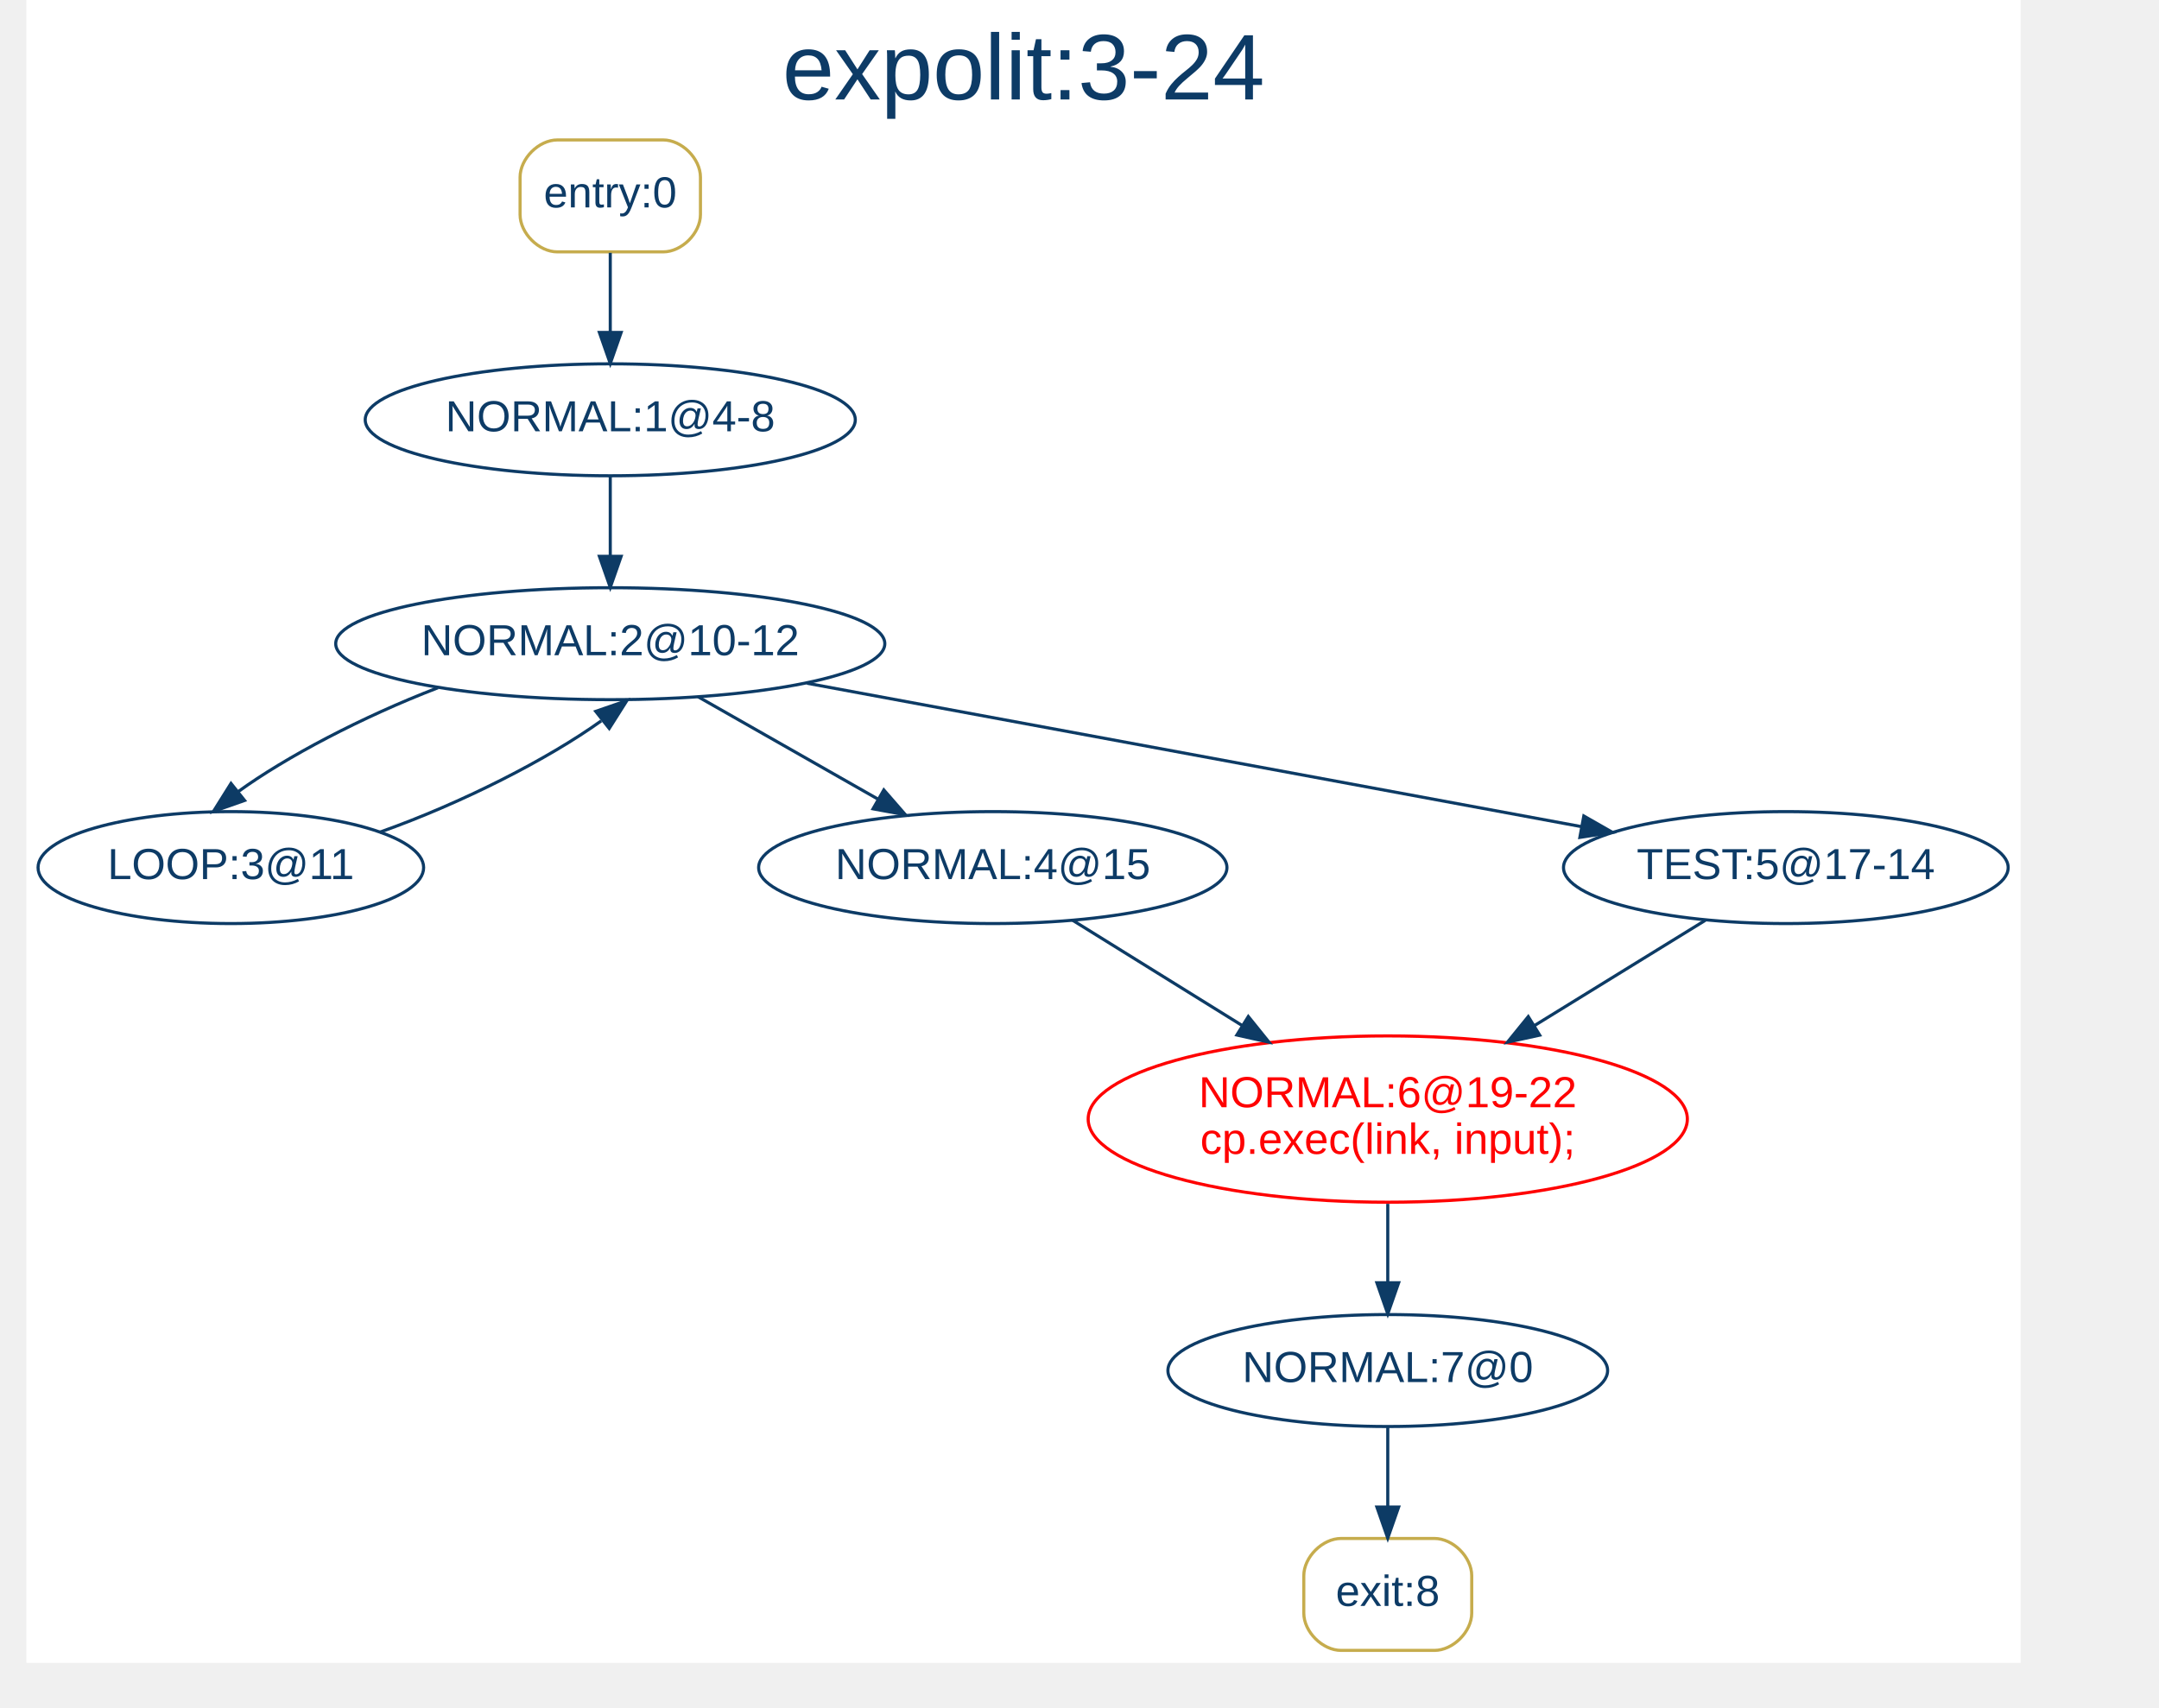
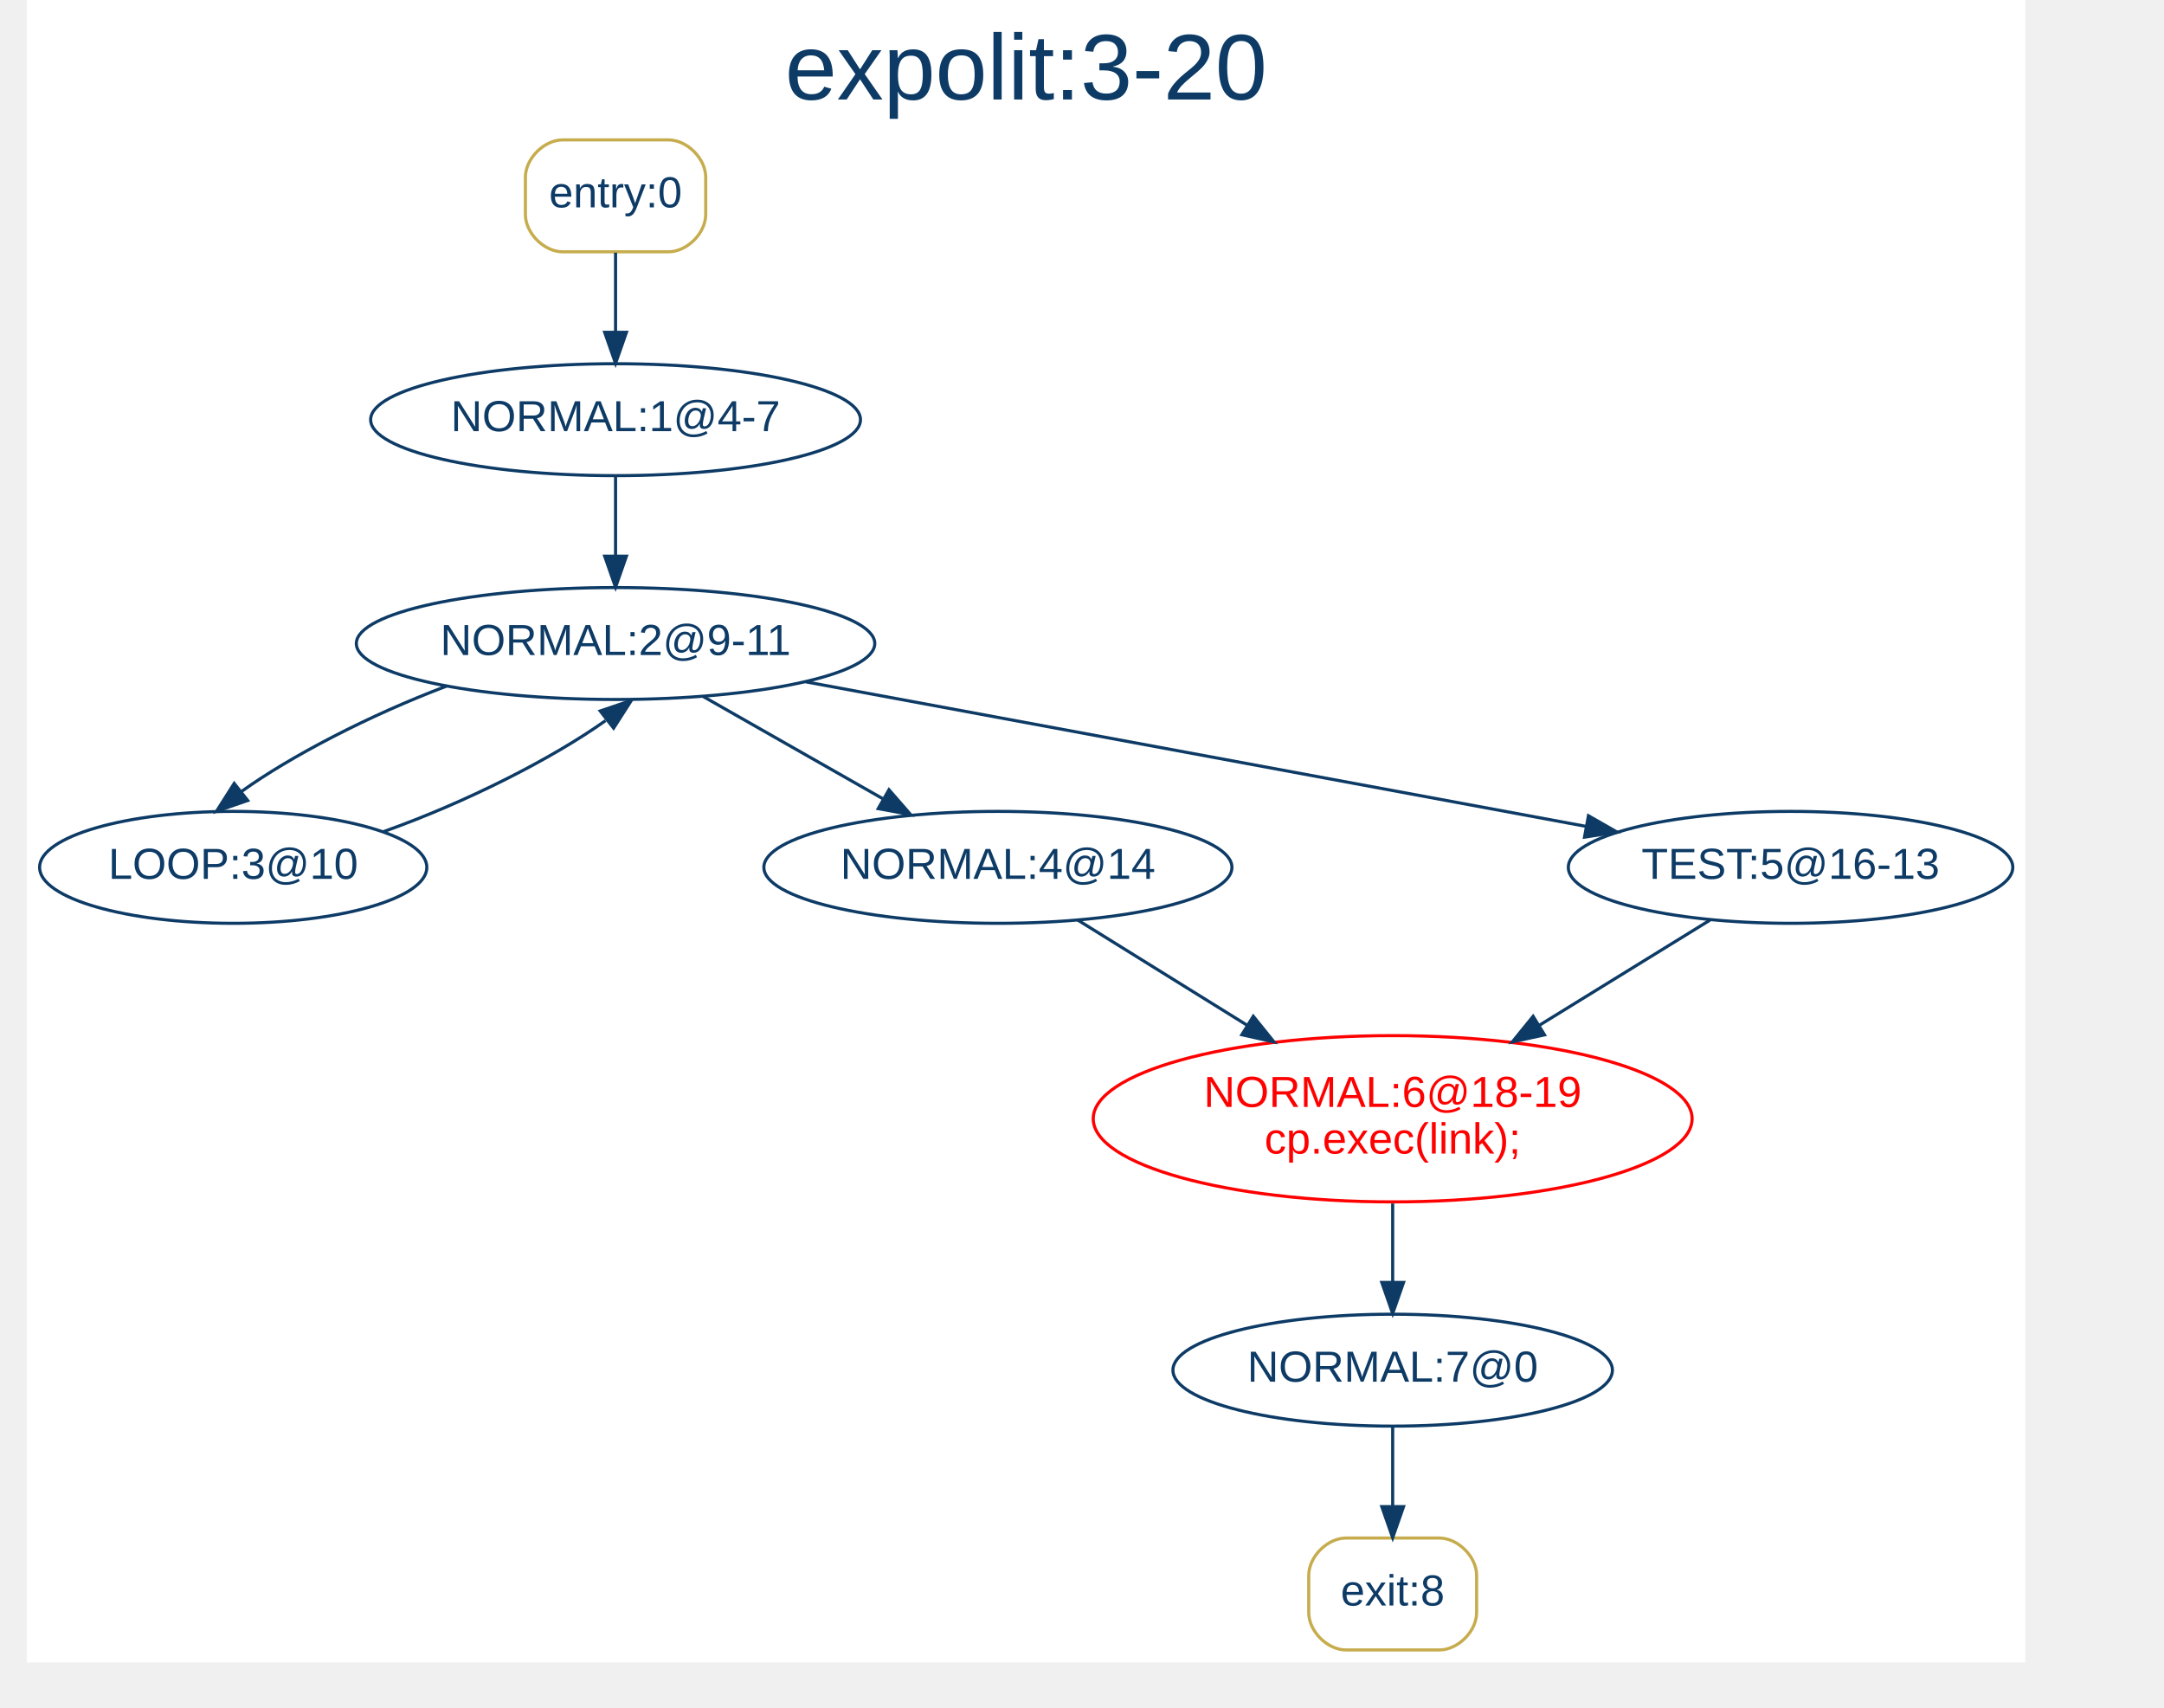
- <svg xmlns="http://www.w3.org/2000/svg" width="713pt" height="564pt" viewBox="36.00 14.40 677.24 549.14">
+ <svg xmlns="http://www.w3.org/2000/svg" width="715pt" height="564pt" viewBox="36.00 14.40 678.89 549.14">
  <g id="graph0" class="graph" transform="scale(1 1) rotate(0) translate(40 545.14)">
-     <polygon fill="white" stroke="transparent" points="-4,4 -4,-530.74 637.24,-530.74 637.24,4 -4,4" />
-     <text text-anchor="middle" x="316.62" y="-498.74" font-family="arial" font-size="30.00" fill="#0d3b66">expolit:3-24</text>
+     <polygon fill="white" stroke="transparent" points="-4,4 -4,-530.74 638.89,-530.74 638.89,4 -4,4" />
+     <text text-anchor="middle" x="317.44" y="-498.74" font-family="arial" font-size="30.00" fill="#0d3b66">expolit:3-20</text>
    <g id="node1" class="node">
-       <path fill="none" stroke="#c6ac4d" d="M200.74,-485.74C200.74,-485.74 166.74,-485.74 166.74,-485.74 160.74,-485.74 154.74,-479.74 154.74,-473.74 154.74,-473.74 154.74,-461.74 154.74,-461.74 154.74,-455.74 160.74,-449.74 166.74,-449.74 166.74,-449.74 200.74,-449.74 200.74,-449.74 206.74,-449.74 212.74,-455.74 212.74,-461.74 212.74,-461.74 212.74,-473.74 212.74,-473.74 212.74,-479.74 206.74,-485.74 200.74,-485.74" />
-       <text text-anchor="middle" x="183.74" y="-464.04" font-family="arial" font-size="14.00" fill="#0d3b66">entry:0</text>
+       <path fill="none" stroke="#c6ac4d" d="M202.39,-485.74C202.39,-485.74 168.39,-485.74 168.39,-485.74 162.39,-485.74 156.39,-479.74 156.39,-473.74 156.39,-473.74 156.39,-461.74 156.39,-461.74 156.39,-455.74 162.39,-449.74 168.39,-449.74 168.39,-449.74 202.39,-449.74 202.39,-449.74 208.39,-449.74 214.39,-455.74 214.39,-461.74 214.39,-461.74 214.39,-473.74 214.39,-473.74 214.39,-479.74 208.39,-485.74 202.39,-485.74" />
+       <text text-anchor="middle" x="185.39" y="-464.04" font-family="arial" font-size="14.00" fill="#0d3b66">entry:0</text>
    </g>
    <g id="node3" class="node">
-       <ellipse fill="none" stroke="#0d3b66" cx="183.74" cy="-395.74" rx="78.79" ry="18" />
-       <text text-anchor="middle" x="183.74" y="-392.04" font-family="arial" font-size="14.00" fill="#0d3b66">NORMAL:1@4-8</text>
+       <ellipse fill="none" stroke="#0d3b66" cx="185.39" cy="-395.74" rx="78.79" ry="18" />
+       <text text-anchor="middle" x="185.39" y="-392.04" font-family="arial" font-size="14.00" fill="#0d3b66">NORMAL:1@4-7</text>
    </g>
    <g id="edge1" class="edge">
-       <path fill="none" stroke="#0d3b65" d="M183.74,-449.44C183.74,-441.72 183.74,-432.45 183.74,-423.85" />
-       <polygon fill="#0d3b65" stroke="#0d3b65" points="187.24,-423.84 183.74,-413.84 180.24,-423.84 187.24,-423.84" />
+       <path fill="none" stroke="#0d3b65" d="M185.39,-449.44C185.39,-441.72 185.39,-432.45 185.39,-423.85" />
+       <polygon fill="#0d3b65" stroke="#0d3b65" points="188.89,-423.84 185.39,-413.84 181.89,-423.84 188.89,-423.84" />
    </g>
    <g id="node2" class="node">
-       <path fill="none" stroke="#c6ac4d" d="M448.74,-36C448.74,-36 418.74,-36 418.74,-36 412.74,-36 406.74,-30 406.74,-24 406.74,-24 406.74,-12 406.74,-12 406.74,-6 412.74,0 418.74,0 418.74,0 448.74,0 448.74,0 454.74,0 460.74,-6 460.74,-12 460.74,-12 460.74,-24 460.74,-24 460.74,-30 454.74,-36 448.74,-36" />
-       <text text-anchor="middle" x="433.74" y="-14.3" font-family="arial" font-size="14.00" fill="#0d3b66">exit:8</text>
+       <path fill="none" stroke="#c6ac4d" d="M450.39,-36C450.39,-36 420.39,-36 420.39,-36 414.39,-36 408.39,-30 408.39,-24 408.39,-24 408.39,-12 408.39,-12 408.39,-6 414.39,0 420.39,0 420.39,0 450.39,0 450.39,0 456.39,0 462.39,-6 462.39,-12 462.39,-12 462.39,-24 462.39,-24 462.39,-30 456.39,-36 450.39,-36" />
+       <text text-anchor="middle" x="435.39" y="-14.3" font-family="arial" font-size="14.00" fill="#0d3b66">exit:8</text>
    </g>
    <g id="node4" class="node">
-       <ellipse fill="none" stroke="#0d3b66" cx="183.74" cy="-323.74" rx="88.28" ry="18" />
-       <text text-anchor="middle" x="183.74" y="-320.04" font-family="arial" font-size="14.00" fill="#0d3b66">NORMAL:2@10-12</text>
+       <ellipse fill="none" stroke="#0d3b66" cx="185.39" cy="-323.74" rx="83.39" ry="18" />
+       <text text-anchor="middle" x="185.39" y="-320.04" font-family="arial" font-size="14.00" fill="#0d3b66">NORMAL:2@9-11</text>
    </g>
    <g id="edge2" class="edge">
-       <path fill="none" stroke="#0d3b65" d="M183.74,-377.44C183.74,-369.72 183.74,-360.45 183.74,-351.85" />
-       <polygon fill="#0d3b65" stroke="#0d3b65" points="187.24,-351.84 183.74,-341.84 180.24,-351.84 187.24,-351.84" />
+       <path fill="none" stroke="#0d3b65" d="M185.39,-377.44C185.39,-369.72 185.39,-360.45 185.39,-351.85" />
+       <polygon fill="#0d3b65" stroke="#0d3b65" points="188.89,-351.84 185.39,-341.84 181.89,-351.84 188.89,-351.84" />
    </g>
    <g id="node5" class="node">
-       <ellipse fill="none" stroke="#0d3b66" cx="61.74" cy="-251.74" rx="61.99" ry="18" />
-       <text text-anchor="middle" x="61.74" y="-248.04" font-family="arial" font-size="14.00" fill="#0d3b66">LOOP:3@11</text>
+       <ellipse fill="none" stroke="#0d3b66" cx="62.39" cy="-251.74" rx="62.29" ry="18" />
+       <text text-anchor="middle" x="62.39" y="-248.04" font-family="arial" font-size="14.00" fill="#0d3b66">LOOP:3@10</text>
    </g>
    <g id="edge3" class="edge">
-       <path fill="none" stroke="#0d3b65" d="M128.33,-309.57C103.88,-300.17 79.4,-287.27 64.06,-276.13" />
-       <polygon fill="#0d3b65" stroke="#0d3b65" points="66.16,-273.33 56.16,-269.82 61.79,-278.8 66.16,-273.33" />
+       <path fill="none" stroke="#0d3b65" d="M131.08,-310.06C106.13,-300.64 80.93,-287.52 65.15,-276.21" />
+       <polygon fill="#0d3b65" stroke="#0d3b65" points="67.05,-273.25 57.03,-269.8 62.71,-278.74 67.05,-273.25" />
    </g>
    <g id="node6" class="node">
-       <ellipse fill="none" stroke="#0d3b66" cx="306.74" cy="-251.74" rx="75.29" ry="18" />
-       <text text-anchor="middle" x="306.74" y="-248.04" font-family="arial" font-size="14.00" fill="#0d3b66">NORMAL:4@15</text>
+       <ellipse fill="none" stroke="#0d3b66" cx="308.39" cy="-251.74" rx="75.29" ry="18" />
+       <text text-anchor="middle" x="308.39" y="-248.04" font-family="arial" font-size="14.00" fill="#0d3b66">NORMAL:4@14</text>
    </g>
    <g id="edge4" class="edge">
-       <path fill="none" stroke="#0d3b65" d="M211.96,-306.68C229.15,-296.9 251.3,-284.29 269.87,-273.73" />
-       <polygon fill="#0d3b65" stroke="#0d3b65" points="271.7,-276.71 278.66,-268.72 268.23,-270.63 271.7,-276.71" />
+       <path fill="none" stroke="#0d3b65" d="M213.61,-306.68C230.8,-296.9 252.95,-284.29 271.52,-273.73" />
+       <polygon fill="#0d3b65" stroke="#0d3b65" points="273.35,-276.71 280.31,-268.72 269.88,-270.63 273.35,-276.71" />
    </g>
    <g id="node7" class="node">
-       <ellipse fill="none" stroke="#0d3b66" cx="561.74" cy="-251.74" rx="71.49" ry="18" />
-       <text text-anchor="middle" x="561.74" y="-248.04" font-family="arial" font-size="14.00" fill="#0d3b66">TEST:5@17-14</text>
+       <ellipse fill="none" stroke="#0d3b66" cx="563.39" cy="-251.74" rx="71.49" ry="18" />
+       <text text-anchor="middle" x="563.39" y="-248.04" font-family="arial" font-size="14.00" fill="#0d3b66">TEST:5@16-13</text>
    </g>
    <g id="edge5" class="edge">
-       <path fill="none" stroke="#0d3b65" d="M247.01,-311.02C316.02,-298.24 425.96,-277.88 495.95,-264.92" />
-       <polygon fill="#0d3b65" stroke="#0d3b65" points="496.78,-268.33 505.98,-263.07 495.51,-261.45 496.78,-268.33" />
+       <path fill="none" stroke="#0d3b65" d="M246.55,-311.42C315.35,-298.67 426.72,-278.05 497.44,-264.95" />
+       <polygon fill="#0d3b65" stroke="#0d3b65" points="498.37,-268.34 507.57,-263.08 497.1,-261.46 498.37,-268.34" />
    </g>
    <g id="edge6" class="edge">
-       <path fill="none" stroke="#0d3b65" d="M109.62,-263.12C136.16,-272.52 163.86,-286.73 180.83,-298.92" />
-       <polygon fill="#0d3b65" stroke="#0d3b65" points="179.07,-301.98 189.08,-305.44 183.41,-296.49 179.07,-301.98" />
+       <path fill="none" stroke="#0d3b65" d="M110.71,-263.22C137.31,-272.63 165.09,-286.79 182.17,-298.94" />
+       <polygon fill="#0d3b65" stroke="#0d3b65" points="180.45,-302.04 190.48,-305.44 184.76,-296.52 180.45,-302.04" />
    </g>
    <g id="node8" class="node">
-       <ellipse fill="none" stroke="#ff0000" cx="433.74" cy="-170.87" rx="96.33" ry="26.74" />
-       <text text-anchor="middle" x="433.74" y="-174.67" font-family="arial" font-size="14.00" fill="#ff0000">NORMAL:6@19-22</text>
-       <text text-anchor="middle" x="433.74" y="-159.67" font-family="arial" font-size="14.00" fill="#ff0000">cp.exec(link, input);</text>
+       <ellipse fill="none" stroke="#ff0000" cx="435.39" cy="-170.87" rx="96.33" ry="26.74" />
+       <text text-anchor="middle" x="435.39" y="-174.67" font-family="arial" font-size="14.00" fill="#ff0000">NORMAL:6@18-19</text>
+       <text text-anchor="middle" x="435.39" y="-159.67" font-family="arial" font-size="14.00" fill="#ff0000">cp.exec(link);</text>
    </g>
    <g id="edge7" class="edge">
-       <path fill="none" stroke="#0d3b65" d="M332.44,-234.78C348.09,-225.07 368.54,-212.36 386.97,-200.92" />
-       <polygon fill="#0d3b65" stroke="#0d3b65" points="388.9,-203.84 395.55,-195.59 385.21,-197.89 388.9,-203.84" />
+       <path fill="none" stroke="#0d3b65" d="M334.09,-234.78C349.74,-225.07 370.19,-212.36 388.62,-200.92" />
+       <polygon fill="#0d3b65" stroke="#0d3b65" points="390.55,-203.84 397.2,-195.59 386.86,-197.89 390.55,-203.84" />
    </g>
    <g id="edge8" class="edge">
-       <path fill="none" stroke="#0d3b65" d="M535.84,-234.78C520.08,-225.07 499.46,-212.36 480.89,-200.92" />
-       <polygon fill="#0d3b65" stroke="#0d3b65" points="482.59,-197.86 472.24,-195.59 478.92,-203.82 482.59,-197.86" />
+       <path fill="none" stroke="#0d3b65" d="M537.49,-234.78C521.73,-225.07 501.11,-212.36 482.54,-200.92" />
+       <polygon fill="#0d3b65" stroke="#0d3b65" points="484.24,-197.86 473.89,-195.59 480.57,-203.82 484.24,-197.86" />
    </g>
    <g id="node9" class="node">
-       <ellipse fill="none" stroke="#0d3b66" cx="433.74" cy="-90" rx="70.69" ry="18" />
-       <text text-anchor="middle" x="433.74" y="-86.3" font-family="arial" font-size="14.00" fill="#0d3b66">NORMAL:7@0</text>
+       <ellipse fill="none" stroke="#0d3b66" cx="435.39" cy="-90" rx="70.69" ry="18" />
+       <text text-anchor="middle" x="435.39" y="-86.3" font-family="arial" font-size="14.00" fill="#0d3b66">NORMAL:7@0</text>
    </g>
    <g id="edge9" class="edge">
-       <path fill="none" stroke="#0d3b65" d="M433.74,-143.61C433.74,-135.51 433.74,-126.57 433.74,-118.39" />
-       <polygon fill="#0d3b65" stroke="#0d3b65" points="437.24,-118.22 433.74,-108.22 430.24,-118.22 437.24,-118.22" />
+       <path fill="none" stroke="#0d3b65" d="M435.39,-143.61C435.39,-135.51 435.39,-126.57 435.39,-118.39" />
+       <polygon fill="#0d3b65" stroke="#0d3b65" points="438.89,-118.22 435.39,-108.22 431.89,-118.22 438.89,-118.22" />
    </g>
    <g id="edge10" class="edge">
-       <path fill="none" stroke="#0d3b65" d="M433.74,-71.7C433.74,-63.98 433.74,-54.71 433.74,-46.11" />
-       <polygon fill="#0d3b65" stroke="#0d3b65" points="437.24,-46.1 433.74,-36.1 430.24,-46.1 437.24,-46.1" />
+       <path fill="none" stroke="#0d3b65" d="M435.39,-71.7C435.39,-63.98 435.39,-54.71 435.39,-46.11" />
+       <polygon fill="#0d3b65" stroke="#0d3b65" points="438.89,-46.1 435.39,-36.1 431.89,-46.1 438.89,-46.1" />
    </g>
  </g>
</svg>
